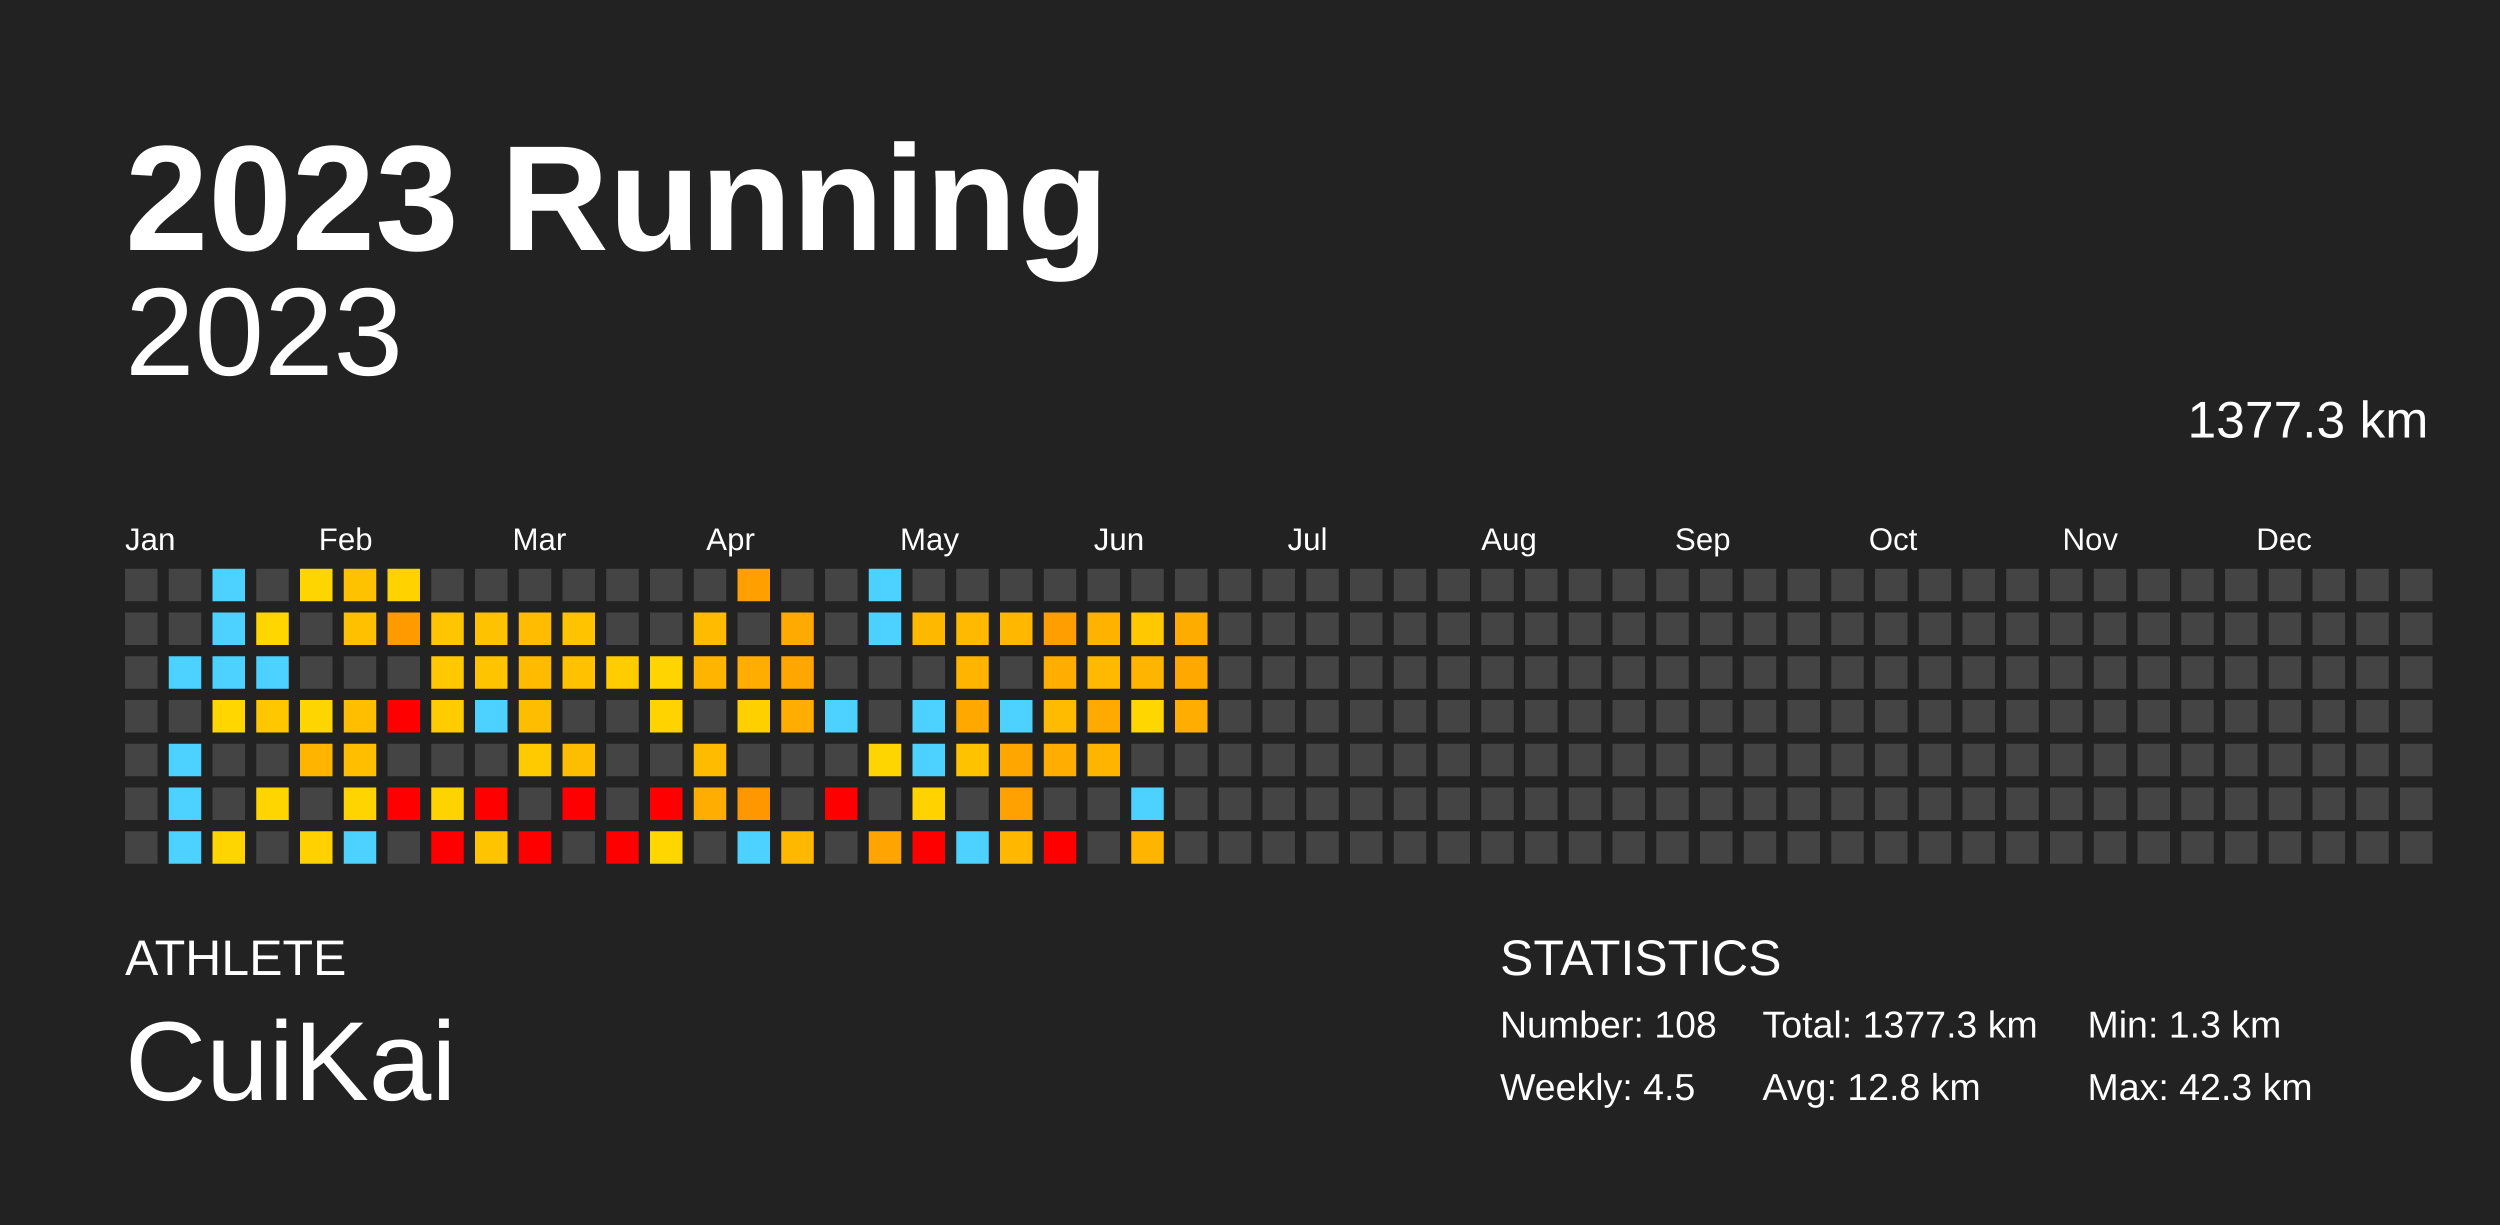
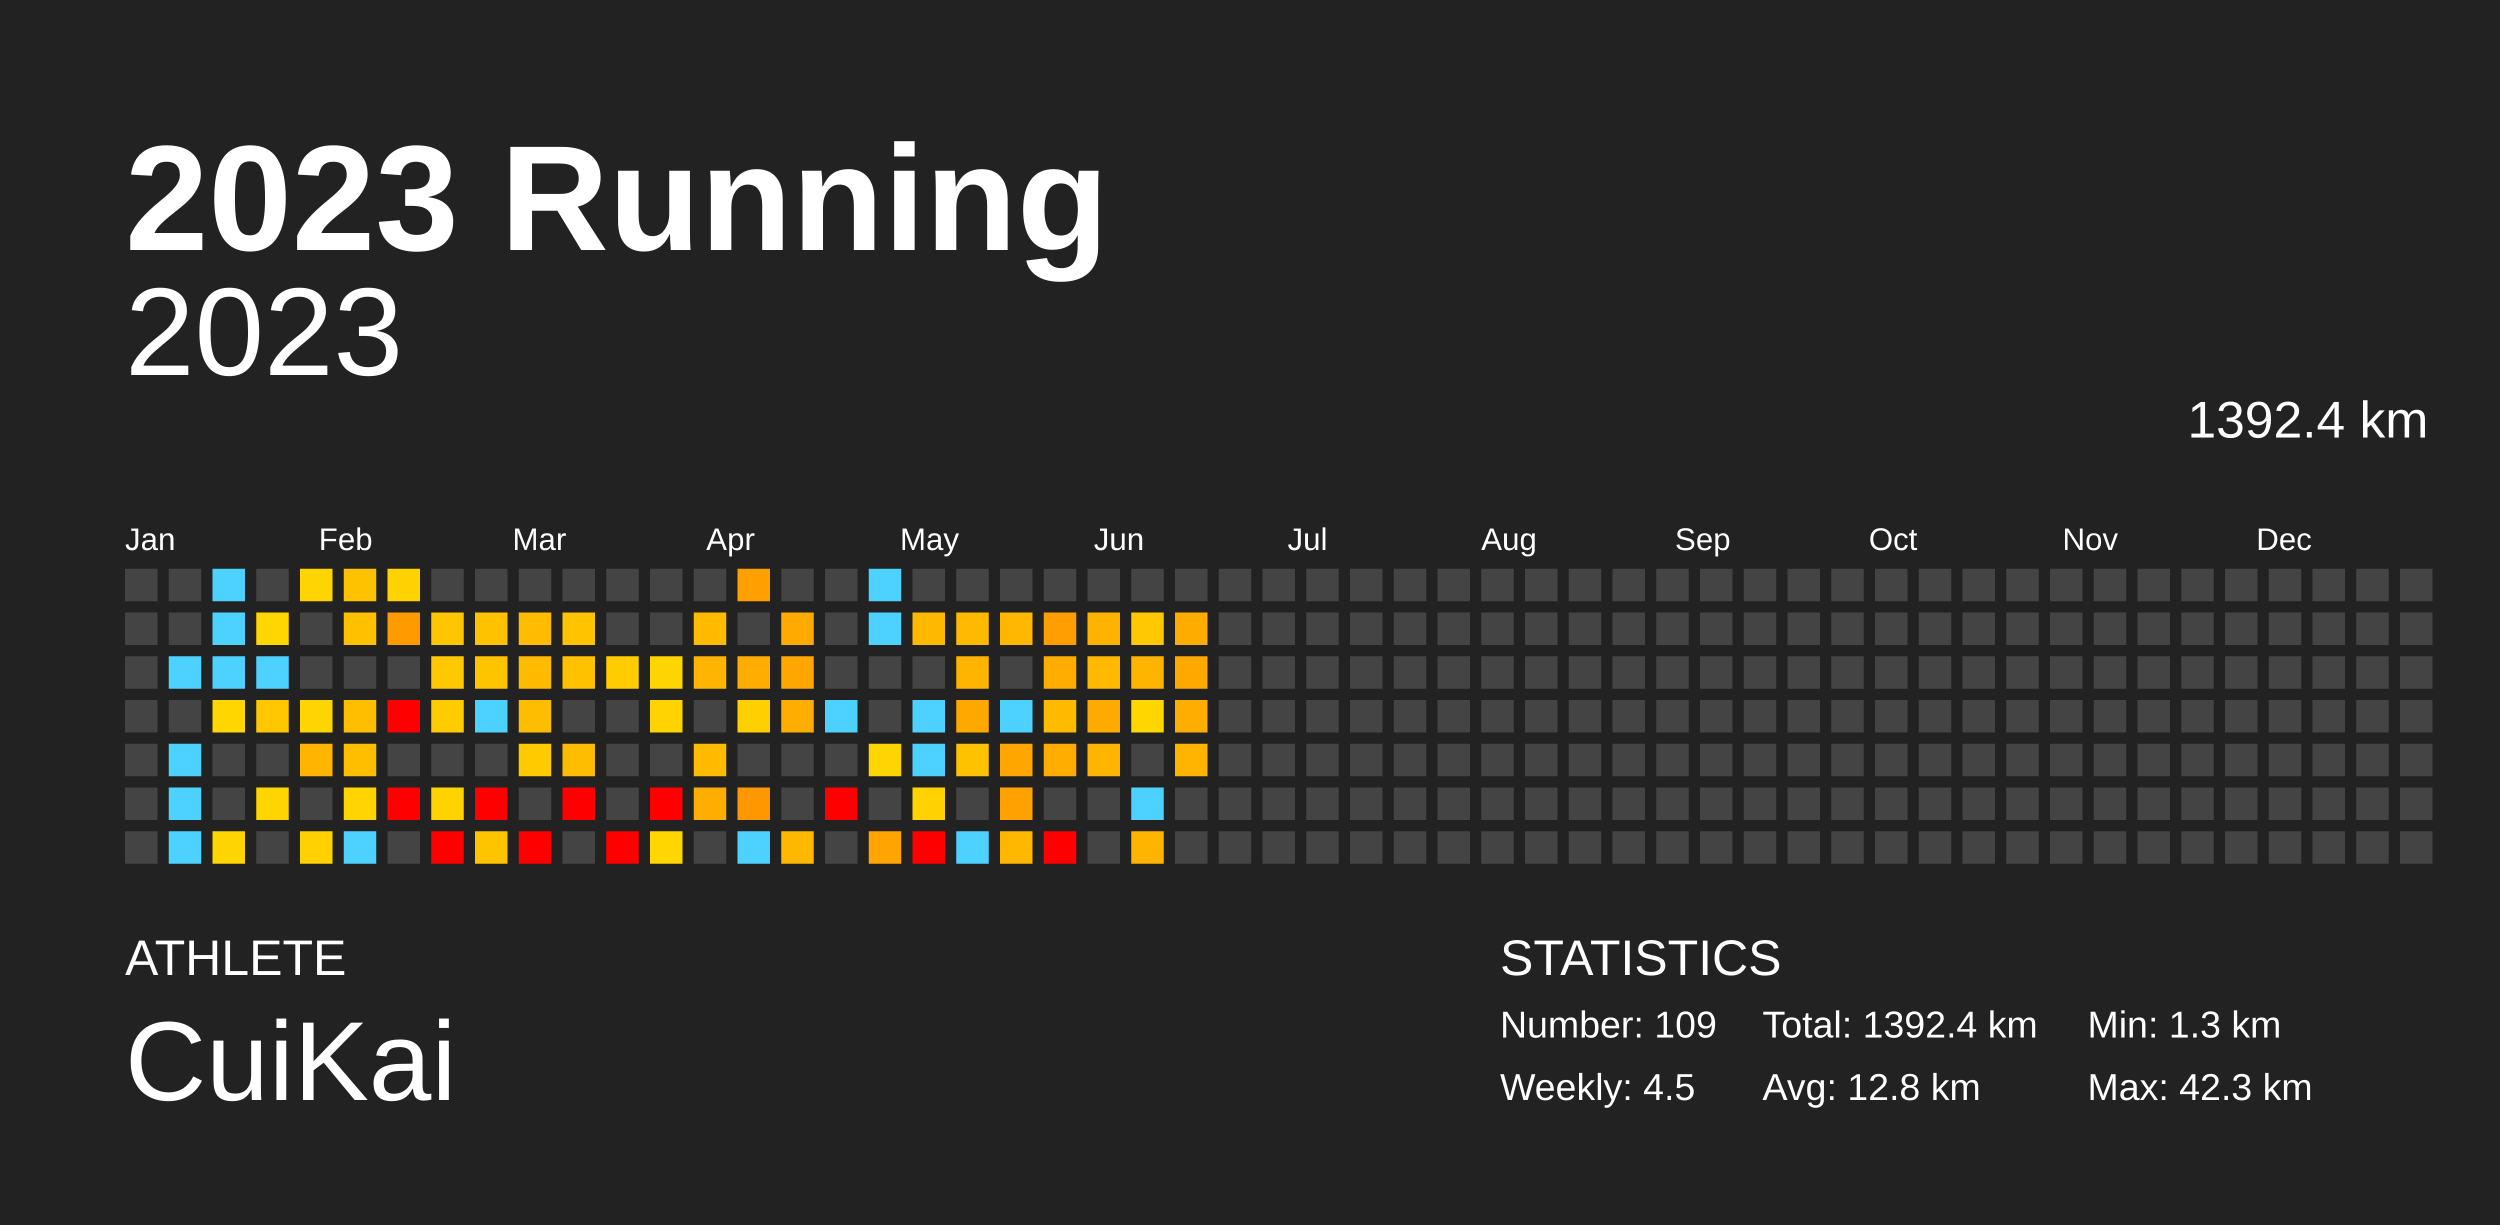
<svg xmlns="http://www.w3.org/2000/svg" baseProfile="full" height="98mm" version="1.1" viewBox="0,0,200,98" width="200mm">
  <defs />
  <rect fill="#222222" height="98" width="200" x="0" y="0" />
  <text fill="#FFFFFF" style="font-size:12px; font-family:Arial; font-weight:bold;" x="10" y="20">2023 Running</text>
  <text fill="#FFFFFF" style="font-size:4px; font-family:Arial" x="10" y="78">ATHLETE</text>
  <text fill="#FFFFFF" style="font-size:9px; font-family:Arial" x="10" y="88">CuiKai</text>
  <text fill="#FFFFFF" style="font-size:4px; font-family:Arial" x="120" y="78">STATISTICS</text>
-   <text fill="#FFFFFF" style="font-size:3px; font-family:Arial" x="120" y="83">Number: 108</text>
+   <text fill="#FFFFFF" style="font-size:3px; font-family:Arial" x="120" y="83">Number: 109</text>
  <text fill="#FFFFFF" style="font-size:3px; font-family:Arial" x="120" y="88">Weekly: 4.5</text>
-   <text fill="#FFFFFF" style="font-size:3px; font-family:Arial" x="141" y="83">Total: 1377.3 km</text>
+   <text fill="#FFFFFF" style="font-size:3px; font-family:Arial" x="141" y="83">Total: 1392.4 km</text>
  <text fill="#FFFFFF" style="font-size:3px; font-family:Arial" x="141" y="88">Avg: 12.8 km</text>
  <text fill="#FFFFFF" style="font-size:3px; font-family:Arial" x="167" y="83">Min: 1.3 km</text>
  <text fill="#FFFFFF" style="font-size:3px; font-family:Arial" x="167" y="88">Max: 42.3 km</text>
  <text alignment-baseline="hanging" fill="#FFFFFF" style="font-size:10.0px; font-family:Arial;" x="10" y="30">2023</text>
-   <text alignment-baseline="hanging" fill="#FFFFFF" style="font-size:4.125px; font-family:Arial;" x="175" y="35">1377.3 km</text>
+   <text alignment-baseline="hanging" fill="#FFFFFF" style="font-size:4.125px; font-family:Arial;" x="175" y="35">1392.4 km</text>
  <text fill="#FFFFFF" style="font-size:2.5px; font-family:Arial" x="10.0" y="44">Jan</text>
  <text fill="#FFFFFF" style="font-size:2.5px; font-family:Arial" x="25.5" y="44">Feb</text>
  <text fill="#FFFFFF" style="font-size:2.5px; font-family:Arial" x="41.0" y="44">Mar</text>
  <text fill="#FFFFFF" style="font-size:2.5px; font-family:Arial" x="56.5" y="44">Apr</text>
  <text fill="#FFFFFF" style="font-size:2.5px; font-family:Arial" x="72.0" y="44">May</text>
  <text fill="#FFFFFF" style="font-size:2.5px; font-family:Arial" x="87.5" y="44">Jun</text>
  <text fill="#FFFFFF" style="font-size:2.5px; font-family:Arial" x="103.0" y="44">Jul</text>
  <text fill="#FFFFFF" style="font-size:2.5px; font-family:Arial" x="118.5" y="44">Aug</text>
  <text fill="#FFFFFF" style="font-size:2.5px; font-family:Arial" x="134.0" y="44">Sep</text>
  <text fill="#FFFFFF" style="font-size:2.5px; font-family:Arial" x="149.5" y="44">Oct</text>
  <text fill="#FFFFFF" style="font-size:2.5px; font-family:Arial" x="165.0" y="44">Nov</text>
  <text fill="#FFFFFF" style="font-size:2.5px; font-family:Arial" x="180.5" y="44">Dec</text>
  <rect fill="#444444" height="2.6" width="2.6" x="10.0" y="45.5" />
  <rect fill="#444444" height="2.6" width="2.6" x="10.0" y="49.0" />
  <rect fill="#444444" height="2.6" width="2.6" x="10.0" y="52.5" />
  <rect fill="#444444" height="2.6" width="2.6" x="10.0" y="56.0" />
  <rect fill="#444444" height="2.6" width="2.6" x="10.0" y="59.5" />
  <rect fill="#444444" height="2.6" width="2.6" x="10.0" y="63.0" />
  <rect fill="#444444" height="2.6" width="2.6" x="10.0" y="66.5" />
  <rect fill="#444444" height="2.6" width="2.6" x="13.5" y="45.5" />
  <rect fill="#444444" height="2.6" width="2.6" x="13.5" y="49.0" />
  <rect fill="#4dd2ff" height="2.6" width="2.6" x="13.5" y="52.5" />
  <rect fill="#444444" height="2.6" width="2.6" x="13.5" y="56.0" />
  <rect fill="#4dd2ff" height="2.6" width="2.6" x="13.5" y="59.5" />
  <rect fill="#4dd2ff" height="2.6" width="2.6" x="13.5" y="63.0" />
  <rect fill="#4dd2ff" height="2.6" width="2.6" x="13.5" y="66.5" />
  <rect fill="#4dd2ff" height="2.6" width="2.6" x="17.0" y="45.5" />
  <rect fill="#4dd2ff" height="2.6" width="2.6" x="17.0" y="49.0" />
  <rect fill="#4dd2ff" height="2.6" width="2.6" x="17.0" y="52.5" />
  <rect fill="#ffd600" height="2.6" width="2.6" x="17.0" y="56.0" />
  <rect fill="#444444" height="2.6" width="2.6" x="17.0" y="59.5" />
  <rect fill="#444444" height="2.6" width="2.6" x="17.0" y="63.0" />
  <rect fill="#ffd500" height="2.6" width="2.6" x="17.0" y="66.5" />
  <rect fill="#444444" height="2.6" width="2.6" x="20.5" y="45.5" />
  <rect fill="#ffd600" height="2.6" width="2.6" x="20.5" y="49.0" />
  <rect fill="#4dd2ff" height="2.6" width="2.6" x="20.5" y="52.5" />
  <rect fill="#ffc700" height="2.6" width="2.6" x="20.5" y="56.0" />
  <rect fill="#444444" height="2.6" width="2.6" x="20.5" y="59.5" />
  <rect fill="#ffd500" height="2.6" width="2.6" x="20.5" y="63.0" />
  <rect fill="#444444" height="2.6" width="2.6" x="20.5" y="66.5" />
  <rect fill="#ffd500" height="2.6" width="2.6" x="24.0" y="45.5" />
  <rect fill="#444444" height="2.6" width="2.6" x="24.0" y="49.0" />
  <rect fill="#444444" height="2.6" width="2.6" x="24.0" y="52.5" />
  <rect fill="#ffd500" height="2.6" width="2.6" x="24.0" y="56.0" />
  <rect fill="#ffb500" height="2.6" width="2.6" x="24.0" y="59.5" />
  <rect fill="#444444" height="2.6" width="2.6" x="24.0" y="63.0" />
  <rect fill="#ffd100" height="2.6" width="2.6" x="24.0" y="66.5" />
  <rect fill="#ffc200" height="2.6" width="2.6" x="27.5" y="45.5" />
  <rect fill="#ffc000" height="2.6" width="2.6" x="27.5" y="49.0" />
  <rect fill="#444444" height="2.6" width="2.6" x="27.5" y="52.5" />
  <rect fill="#ffbf00" height="2.6" width="2.6" x="27.5" y="56.0" />
  <rect fill="#ffbf00" height="2.6" width="2.6" x="27.5" y="59.5" />
  <rect fill="#ffd400" height="2.6" width="2.6" x="27.5" y="63.0" />
  <rect fill="#4dd2ff" height="2.6" width="2.6" x="27.5" y="66.5" />
  <rect fill="#ffd200" height="2.6" width="2.6" x="31.0" y="45.5" />
  <rect fill="#ff9a00" height="2.6" width="2.6" x="31.0" y="49.0" />
  <rect fill="#444444" height="2.6" width="2.6" x="31.0" y="52.5" />
  <rect fill="red" height="2.6" width="2.6" x="31.0" y="56.0" />
  <rect fill="#444444" height="2.6" width="2.6" x="31.0" y="59.5" />
  <rect fill="red" height="2.6" width="2.6" x="31.0" y="63.0" />
  <rect fill="#444444" height="2.6" width="2.6" x="31.0" y="66.5" />
  <rect fill="#444444" height="2.6" width="2.6" x="34.5" y="45.5" />
  <rect fill="#ffc500" height="2.6" width="2.6" x="34.5" y="49.0" />
  <rect fill="#ffc800" height="2.6" width="2.6" x="34.5" y="52.5" />
  <rect fill="#ffcc00" height="2.6" width="2.6" x="34.5" y="56.0" />
  <rect fill="#444444" height="2.6" width="2.6" x="34.5" y="59.5" />
  <rect fill="#ffd300" height="2.6" width="2.6" x="34.5" y="63.0" />
  <rect fill="red" height="2.6" width="2.6" x="34.5" y="66.5" />
  <rect fill="#444444" height="2.6" width="2.6" x="38.0" y="45.5" />
  <rect fill="#ffc200" height="2.6" width="2.6" x="38.0" y="49.0" />
  <rect fill="#ffc400" height="2.6" width="2.6" x="38.0" y="52.5" />
  <rect fill="#4dd2ff" height="2.6" width="2.6" x="38.0" y="56.0" />
  <rect fill="#444444" height="2.6" width="2.6" x="38.0" y="59.5" />
  <rect fill="red" height="2.6" width="2.6" x="38.0" y="63.0" />
  <rect fill="#ffc400" height="2.6" width="2.6" x="38.0" y="66.5" />
  <rect fill="#444444" height="2.6" width="2.6" x="41.5" y="45.5" />
  <rect fill="#ffbc00" height="2.6" width="2.6" x="41.5" y="49.0" />
  <rect fill="#ffbb00" height="2.6" width="2.6" x="41.5" y="52.5" />
  <rect fill="#ffbd00" height="2.6" width="2.6" x="41.5" y="56.0" />
  <rect fill="#ffca00" height="2.6" width="2.6" x="41.5" y="59.5" />
  <rect fill="#444444" height="2.6" width="2.6" x="41.5" y="63.0" />
  <rect fill="red" height="2.6" width="2.6" x="41.5" y="66.5" />
  <rect fill="#444444" height="2.6" width="2.6" x="45.0" y="45.5" />
  <rect fill="#ffc300" height="2.6" width="2.6" x="45.0" y="49.0" />
  <rect fill="#ffc100" height="2.6" width="2.6" x="45.0" y="52.5" />
  <rect fill="#444444" height="2.6" width="2.6" x="45.0" y="56.0" />
  <rect fill="#ffbd00" height="2.6" width="2.6" x="45.0" y="59.5" />
  <rect fill="red" height="2.6" width="2.6" x="45.0" y="63.0" />
  <rect fill="#444444" height="2.6" width="2.6" x="45.0" y="66.5" />
  <rect fill="#444444" height="2.6" width="2.6" x="48.5" y="45.5" />
  <rect fill="#444444" height="2.6" width="2.6" x="48.5" y="49.0" />
  <rect fill="#ffcc00" height="2.6" width="2.6" x="48.5" y="52.5" />
  <rect fill="#444444" height="2.6" width="2.6" x="48.5" y="56.0" />
  <rect fill="#444444" height="2.6" width="2.6" x="48.5" y="59.5" />
  <rect fill="#444444" height="2.6" width="2.6" x="48.5" y="63.0" />
  <rect fill="red" height="2.6" width="2.6" x="48.5" y="66.5" />
  <rect fill="#444444" height="2.6" width="2.6" x="52.0" y="45.5" />
  <rect fill="#444444" height="2.6" width="2.6" x="52.0" y="49.0" />
  <rect fill="#ffd500" height="2.6" width="2.6" x="52.0" y="52.5" />
  <rect fill="#ffd300" height="2.6" width="2.6" x="52.0" y="56.0" />
  <rect fill="#444444" height="2.6" width="2.6" x="52.0" y="59.5" />
  <rect fill="red" height="2.6" width="2.6" x="52.0" y="63.0" />
  <rect fill="#ffd600" height="2.6" width="2.6" x="52.0" y="66.5" />
  <rect fill="#444444" height="2.6" width="2.6" x="55.5" y="45.5" />
  <rect fill="#ffbb00" height="2.6" width="2.6" x="55.5" y="49.0" />
  <rect fill="#ffb500" height="2.6" width="2.6" x="55.5" y="52.5" />
  <rect fill="#444444" height="2.6" width="2.6" x="55.5" y="56.0" />
  <rect fill="#ffbb00" height="2.6" width="2.6" x="55.5" y="59.5" />
  <rect fill="#ffad00" height="2.6" width="2.6" x="55.5" y="63.0" />
  <rect fill="#444444" height="2.6" width="2.6" x="55.5" y="66.5" />
  <rect fill="#ffa000" height="2.6" width="2.6" x="59.0" y="45.5" />
  <rect fill="#444444" height="2.6" width="2.6" x="59.0" y="49.0" />
  <rect fill="#ffad00" height="2.6" width="2.6" x="59.0" y="52.5" />
  <rect fill="#ffd000" height="2.6" width="2.6" x="59.0" y="56.0" />
  <rect fill="#444444" height="2.6" width="2.6" x="59.0" y="59.5" />
  <rect fill="#ff9800" height="2.6" width="2.6" x="59.0" y="63.0" />
  <rect fill="#4dd2ff" height="2.6" width="2.6" x="59.0" y="66.5" />
  <rect fill="#444444" height="2.6" width="2.6" x="62.5" y="45.5" />
  <rect fill="#ffaa00" height="2.6" width="2.6" x="62.5" y="49.0" />
  <rect fill="#ffa700" height="2.6" width="2.6" x="62.5" y="52.5" />
  <rect fill="#ffad00" height="2.6" width="2.6" x="62.5" y="56.0" />
  <rect fill="#444444" height="2.6" width="2.6" x="62.5" y="59.5" />
  <rect fill="#444444" height="2.6" width="2.6" x="62.5" y="63.0" />
  <rect fill="#ffb800" height="2.6" width="2.6" x="62.5" y="66.5" />
  <rect fill="#444444" height="2.6" width="2.6" x="66.0" y="45.5" />
  <rect fill="#444444" height="2.6" width="2.6" x="66.0" y="49.0" />
  <rect fill="#444444" height="2.6" width="2.6" x="66.0" y="52.5" />
  <rect fill="#4dd2ff" height="2.6" width="2.6" x="66.0" y="56.0" />
  <rect fill="#444444" height="2.6" width="2.6" x="66.0" y="59.5" />
  <rect fill="red" height="2.6" width="2.6" x="66.0" y="63.0" />
  <rect fill="#444444" height="2.6" width="2.6" x="66.0" y="66.5" />
  <rect fill="#4dd2ff" height="2.6" width="2.6" x="69.5" y="45.5" />
  <rect fill="#4dd2ff" height="2.6" width="2.6" x="69.5" y="49.0" />
  <rect fill="#444444" height="2.6" width="2.6" x="69.5" y="52.5" />
  <rect fill="#444444" height="2.6" width="2.6" x="69.5" y="56.0" />
  <rect fill="#ffd500" height="2.6" width="2.6" x="69.5" y="59.5" />
  <rect fill="#444444" height="2.6" width="2.6" x="69.5" y="63.0" />
  <rect fill="#ffa400" height="2.6" width="2.6" x="69.5" y="66.5" />
  <rect fill="#444444" height="2.6" width="2.6" x="73.0" y="45.5" />
  <rect fill="#ffb800" height="2.6" width="2.6" x="73.0" y="49.0" />
  <rect fill="#444444" height="2.6" width="2.6" x="73.0" y="52.5" />
  <rect fill="#4dd2ff" height="2.6" width="2.6" x="73.0" y="56.0" />
  <rect fill="#4dd2ff" height="2.6" width="2.6" x="73.0" y="59.5" />
  <rect fill="#ffd200" height="2.6" width="2.6" x="73.0" y="63.0" />
  <rect fill="red" height="2.6" width="2.6" x="73.0" y="66.5" />
  <rect fill="#444444" height="2.6" width="2.6" x="76.5" y="45.5" />
  <rect fill="#ffba00" height="2.6" width="2.6" x="76.5" y="49.0" />
  <rect fill="#ffb500" height="2.6" width="2.6" x="76.5" y="52.5" />
  <rect fill="#ffa900" height="2.6" width="2.6" x="76.5" y="56.0" />
  <rect fill="#ffc200" height="2.6" width="2.6" x="76.5" y="59.5" />
  <rect fill="#444444" height="2.6" width="2.6" x="76.5" y="63.0" />
  <rect fill="#4dd2ff" height="2.6" width="2.6" x="76.5" y="66.5" />
  <rect fill="#444444" height="2.6" width="2.6" x="80.0" y="45.5" />
  <rect fill="#ffb700" height="2.6" width="2.6" x="80.0" y="49.0" />
  <rect fill="#444444" height="2.6" width="2.6" x="80.0" y="52.5" />
  <rect fill="#4dd2ff" height="2.6" width="2.6" x="80.0" y="56.0" />
  <rect fill="#ffa700" height="2.6" width="2.6" x="80.0" y="59.5" />
  <rect fill="#ffa100" height="2.6" width="2.6" x="80.0" y="63.0" />
  <rect fill="#ffb700" height="2.6" width="2.6" x="80.0" y="66.5" />
  <rect fill="#444444" height="2.6" width="2.6" x="83.5" y="45.5" />
  <rect fill="#ff9e00" height="2.6" width="2.6" x="83.5" y="49.0" />
  <rect fill="#ffae00" height="2.6" width="2.6" x="83.5" y="52.5" />
  <rect fill="#ffbb00" height="2.6" width="2.6" x="83.5" y="56.0" />
  <rect fill="#ffad00" height="2.6" width="2.6" x="83.5" y="59.5" />
  <rect fill="#444444" height="2.6" width="2.6" x="83.5" y="63.0" />
  <rect fill="red" height="2.6" width="2.6" x="83.5" y="66.5" />
  <rect fill="#444444" height="2.6" width="2.6" x="87.0" y="45.5" />
  <rect fill="#ffb200" height="2.6" width="2.6" x="87.0" y="49.0" />
  <rect fill="#ffba00" height="2.6" width="2.6" x="87.0" y="52.5" />
  <rect fill="#ffaa00" height="2.6" width="2.6" x="87.0" y="56.0" />
  <rect fill="#ffb500" height="2.6" width="2.6" x="87.0" y="59.5" />
  <rect fill="#444444" height="2.6" width="2.6" x="87.0" y="63.0" />
  <rect fill="#444444" height="2.6" width="2.6" x="87.0" y="66.5" />
  <rect fill="#444444" height="2.6" width="2.6" x="90.5" y="45.5" />
  <rect fill="#ffc800" height="2.6" width="2.6" x="90.5" y="49.0" />
  <rect fill="#ffb400" height="2.6" width="2.6" x="90.5" y="52.5" />
  <rect fill="#ffd600" height="2.6" width="2.6" x="90.5" y="56.0" />
  <rect fill="#444444" height="2.6" width="2.6" x="90.5" y="59.5" />
  <rect fill="#4dd2ff" height="2.6" width="2.6" x="90.5" y="63.0" />
  <rect fill="#ffb400" height="2.6" width="2.6" x="90.5" y="66.5" />
  <rect fill="#444444" height="2.6" width="2.6" x="94.0" y="45.5" />
  <rect fill="#ffac00" height="2.6" width="2.6" x="94.0" y="49.0" />
  <rect fill="#ffa900" height="2.6" width="2.6" x="94.0" y="52.5" />
  <rect fill="#ffad00" height="2.6" width="2.6" x="94.0" y="56.0" />
-   <rect fill="#444444" height="2.6" width="2.6" x="94.0" y="59.5" />
+   <rect fill="#ffb500" height="2.6" width="2.6" x="94.0" y="59.5" />
  <rect fill="#444444" height="2.6" width="2.6" x="94.0" y="63.0" />
  <rect fill="#444444" height="2.6" width="2.6" x="94.0" y="66.5" />
  <rect fill="#444444" height="2.6" width="2.6" x="97.5" y="45.5" />
  <rect fill="#444444" height="2.6" width="2.6" x="97.5" y="49.0" />
  <rect fill="#444444" height="2.6" width="2.6" x="97.5" y="52.5" />
  <rect fill="#444444" height="2.6" width="2.6" x="97.5" y="56.0" />
  <rect fill="#444444" height="2.6" width="2.6" x="97.5" y="59.5" />
  <rect fill="#444444" height="2.6" width="2.6" x="97.5" y="63.0" />
  <rect fill="#444444" height="2.6" width="2.6" x="97.5" y="66.5" />
  <rect fill="#444444" height="2.6" width="2.6" x="101.0" y="45.5" />
  <rect fill="#444444" height="2.6" width="2.6" x="101.0" y="49.0" />
  <rect fill="#444444" height="2.6" width="2.6" x="101.0" y="52.5" />
  <rect fill="#444444" height="2.6" width="2.6" x="101.0" y="56.0" />
  <rect fill="#444444" height="2.6" width="2.6" x="101.0" y="59.5" />
  <rect fill="#444444" height="2.6" width="2.6" x="101.0" y="63.0" />
  <rect fill="#444444" height="2.6" width="2.6" x="101.0" y="66.5" />
  <rect fill="#444444" height="2.6" width="2.6" x="104.5" y="45.5" />
  <rect fill="#444444" height="2.6" width="2.6" x="104.5" y="49.0" />
  <rect fill="#444444" height="2.6" width="2.6" x="104.5" y="52.5" />
  <rect fill="#444444" height="2.6" width="2.6" x="104.5" y="56.0" />
  <rect fill="#444444" height="2.6" width="2.6" x="104.5" y="59.5" />
  <rect fill="#444444" height="2.6" width="2.6" x="104.5" y="63.0" />
  <rect fill="#444444" height="2.6" width="2.6" x="104.5" y="66.5" />
  <rect fill="#444444" height="2.6" width="2.6" x="108.0" y="45.5" />
  <rect fill="#444444" height="2.6" width="2.6" x="108.0" y="49.0" />
  <rect fill="#444444" height="2.6" width="2.6" x="108.0" y="52.5" />
  <rect fill="#444444" height="2.6" width="2.6" x="108.0" y="56.0" />
  <rect fill="#444444" height="2.6" width="2.6" x="108.0" y="59.5" />
  <rect fill="#444444" height="2.6" width="2.6" x="108.0" y="63.0" />
  <rect fill="#444444" height="2.6" width="2.6" x="108.0" y="66.5" />
  <rect fill="#444444" height="2.6" width="2.6" x="111.5" y="45.5" />
  <rect fill="#444444" height="2.6" width="2.6" x="111.5" y="49.0" />
  <rect fill="#444444" height="2.6" width="2.6" x="111.5" y="52.5" />
  <rect fill="#444444" height="2.6" width="2.6" x="111.5" y="56.0" />
  <rect fill="#444444" height="2.6" width="2.6" x="111.5" y="59.5" />
  <rect fill="#444444" height="2.6" width="2.6" x="111.5" y="63.0" />
  <rect fill="#444444" height="2.6" width="2.6" x="111.5" y="66.5" />
  <rect fill="#444444" height="2.6" width="2.6" x="115.0" y="45.5" />
  <rect fill="#444444" height="2.6" width="2.6" x="115.0" y="49.0" />
  <rect fill="#444444" height="2.6" width="2.6" x="115.0" y="52.5" />
  <rect fill="#444444" height="2.6" width="2.6" x="115.0" y="56.0" />
  <rect fill="#444444" height="2.6" width="2.6" x="115.0" y="59.5" />
  <rect fill="#444444" height="2.6" width="2.6" x="115.0" y="63.0" />
  <rect fill="#444444" height="2.6" width="2.6" x="115.0" y="66.5" />
  <rect fill="#444444" height="2.6" width="2.6" x="118.5" y="45.5" />
  <rect fill="#444444" height="2.6" width="2.6" x="118.5" y="49.0" />
  <rect fill="#444444" height="2.6" width="2.6" x="118.5" y="52.5" />
  <rect fill="#444444" height="2.6" width="2.6" x="118.5" y="56.0" />
  <rect fill="#444444" height="2.6" width="2.6" x="118.5" y="59.5" />
  <rect fill="#444444" height="2.6" width="2.6" x="118.5" y="63.0" />
  <rect fill="#444444" height="2.6" width="2.6" x="118.5" y="66.5" />
  <rect fill="#444444" height="2.6" width="2.6" x="122.0" y="45.5" />
  <rect fill="#444444" height="2.6" width="2.6" x="122.0" y="49.0" />
  <rect fill="#444444" height="2.6" width="2.6" x="122.0" y="52.5" />
  <rect fill="#444444" height="2.6" width="2.6" x="122.0" y="56.0" />
  <rect fill="#444444" height="2.6" width="2.6" x="122.0" y="59.5" />
  <rect fill="#444444" height="2.6" width="2.6" x="122.0" y="63.0" />
  <rect fill="#444444" height="2.6" width="2.6" x="122.0" y="66.5" />
  <rect fill="#444444" height="2.6" width="2.6" x="125.5" y="45.5" />
  <rect fill="#444444" height="2.6" width="2.6" x="125.5" y="49.0" />
  <rect fill="#444444" height="2.6" width="2.6" x="125.5" y="52.5" />
  <rect fill="#444444" height="2.6" width="2.6" x="125.5" y="56.0" />
  <rect fill="#444444" height="2.6" width="2.6" x="125.5" y="59.5" />
  <rect fill="#444444" height="2.6" width="2.6" x="125.5" y="63.0" />
  <rect fill="#444444" height="2.6" width="2.6" x="125.5" y="66.5" />
  <rect fill="#444444" height="2.6" width="2.6" x="129.0" y="45.5" />
  <rect fill="#444444" height="2.6" width="2.6" x="129.0" y="49.0" />
  <rect fill="#444444" height="2.6" width="2.6" x="129.0" y="52.5" />
  <rect fill="#444444" height="2.6" width="2.6" x="129.0" y="56.0" />
  <rect fill="#444444" height="2.6" width="2.6" x="129.0" y="59.5" />
  <rect fill="#444444" height="2.6" width="2.6" x="129.0" y="63.0" />
  <rect fill="#444444" height="2.6" width="2.6" x="129.0" y="66.5" />
  <rect fill="#444444" height="2.6" width="2.6" x="132.5" y="45.5" />
  <rect fill="#444444" height="2.6" width="2.6" x="132.5" y="49.0" />
  <rect fill="#444444" height="2.6" width="2.6" x="132.5" y="52.5" />
  <rect fill="#444444" height="2.6" width="2.6" x="132.5" y="56.0" />
  <rect fill="#444444" height="2.6" width="2.6" x="132.5" y="59.5" />
  <rect fill="#444444" height="2.6" width="2.6" x="132.5" y="63.0" />
  <rect fill="#444444" height="2.6" width="2.6" x="132.5" y="66.5" />
  <rect fill="#444444" height="2.6" width="2.6" x="136.0" y="45.5" />
  <rect fill="#444444" height="2.6" width="2.6" x="136.0" y="49.0" />
  <rect fill="#444444" height="2.6" width="2.6" x="136.0" y="52.5" />
  <rect fill="#444444" height="2.6" width="2.6" x="136.0" y="56.0" />
  <rect fill="#444444" height="2.6" width="2.6" x="136.0" y="59.5" />
  <rect fill="#444444" height="2.6" width="2.6" x="136.0" y="63.0" />
  <rect fill="#444444" height="2.6" width="2.6" x="136.0" y="66.5" />
  <rect fill="#444444" height="2.6" width="2.6" x="139.5" y="45.5" />
  <rect fill="#444444" height="2.6" width="2.6" x="139.5" y="49.0" />
  <rect fill="#444444" height="2.6" width="2.6" x="139.5" y="52.5" />
  <rect fill="#444444" height="2.6" width="2.6" x="139.5" y="56.0" />
  <rect fill="#444444" height="2.6" width="2.6" x="139.5" y="59.5" />
  <rect fill="#444444" height="2.6" width="2.6" x="139.5" y="63.0" />
  <rect fill="#444444" height="2.6" width="2.6" x="139.5" y="66.5" />
  <rect fill="#444444" height="2.6" width="2.6" x="143.0" y="45.5" />
  <rect fill="#444444" height="2.6" width="2.6" x="143.0" y="49.0" />
  <rect fill="#444444" height="2.6" width="2.6" x="143.0" y="52.5" />
  <rect fill="#444444" height="2.6" width="2.6" x="143.0" y="56.0" />
  <rect fill="#444444" height="2.6" width="2.6" x="143.0" y="59.5" />
  <rect fill="#444444" height="2.6" width="2.6" x="143.0" y="63.0" />
  <rect fill="#444444" height="2.6" width="2.6" x="143.0" y="66.5" />
  <rect fill="#444444" height="2.6" width="2.6" x="146.5" y="45.5" />
  <rect fill="#444444" height="2.6" width="2.6" x="146.5" y="49.0" />
  <rect fill="#444444" height="2.6" width="2.6" x="146.5" y="52.5" />
  <rect fill="#444444" height="2.6" width="2.6" x="146.5" y="56.0" />
  <rect fill="#444444" height="2.6" width="2.6" x="146.5" y="59.5" />
  <rect fill="#444444" height="2.6" width="2.6" x="146.5" y="63.0" />
  <rect fill="#444444" height="2.6" width="2.6" x="146.5" y="66.5" />
  <rect fill="#444444" height="2.6" width="2.6" x="150.0" y="45.5" />
  <rect fill="#444444" height="2.6" width="2.6" x="150.0" y="49.0" />
  <rect fill="#444444" height="2.6" width="2.6" x="150.0" y="52.5" />
  <rect fill="#444444" height="2.6" width="2.6" x="150.0" y="56.0" />
  <rect fill="#444444" height="2.6" width="2.6" x="150.0" y="59.5" />
  <rect fill="#444444" height="2.6" width="2.6" x="150.0" y="63.0" />
  <rect fill="#444444" height="2.6" width="2.6" x="150.0" y="66.5" />
  <rect fill="#444444" height="2.6" width="2.6" x="153.5" y="45.5" />
  <rect fill="#444444" height="2.6" width="2.6" x="153.5" y="49.0" />
  <rect fill="#444444" height="2.6" width="2.6" x="153.5" y="52.5" />
  <rect fill="#444444" height="2.6" width="2.6" x="153.5" y="56.0" />
  <rect fill="#444444" height="2.6" width="2.6" x="153.5" y="59.5" />
  <rect fill="#444444" height="2.6" width="2.6" x="153.5" y="63.0" />
  <rect fill="#444444" height="2.6" width="2.6" x="153.5" y="66.5" />
  <rect fill="#444444" height="2.6" width="2.6" x="157.0" y="45.5" />
  <rect fill="#444444" height="2.6" width="2.6" x="157.0" y="49.0" />
  <rect fill="#444444" height="2.6" width="2.6" x="157.0" y="52.5" />
  <rect fill="#444444" height="2.6" width="2.6" x="157.0" y="56.0" />
  <rect fill="#444444" height="2.6" width="2.6" x="157.0" y="59.5" />
  <rect fill="#444444" height="2.6" width="2.6" x="157.0" y="63.0" />
  <rect fill="#444444" height="2.6" width="2.6" x="157.0" y="66.5" />
  <rect fill="#444444" height="2.6" width="2.6" x="160.5" y="45.5" />
  <rect fill="#444444" height="2.6" width="2.6" x="160.5" y="49.0" />
  <rect fill="#444444" height="2.6" width="2.6" x="160.5" y="52.5" />
  <rect fill="#444444" height="2.6" width="2.6" x="160.5" y="56.0" />
  <rect fill="#444444" height="2.6" width="2.6" x="160.5" y="59.5" />
  <rect fill="#444444" height="2.6" width="2.6" x="160.5" y="63.0" />
  <rect fill="#444444" height="2.6" width="2.6" x="160.5" y="66.5" />
  <rect fill="#444444" height="2.6" width="2.6" x="164.0" y="45.5" />
  <rect fill="#444444" height="2.6" width="2.6" x="164.0" y="49.0" />
  <rect fill="#444444" height="2.6" width="2.6" x="164.0" y="52.5" />
  <rect fill="#444444" height="2.6" width="2.6" x="164.0" y="56.0" />
  <rect fill="#444444" height="2.6" width="2.6" x="164.0" y="59.5" />
  <rect fill="#444444" height="2.6" width="2.6" x="164.0" y="63.0" />
  <rect fill="#444444" height="2.6" width="2.6" x="164.0" y="66.5" />
  <rect fill="#444444" height="2.6" width="2.6" x="167.5" y="45.5" />
  <rect fill="#444444" height="2.6" width="2.6" x="167.5" y="49.0" />
  <rect fill="#444444" height="2.6" width="2.6" x="167.5" y="52.5" />
  <rect fill="#444444" height="2.6" width="2.6" x="167.5" y="56.0" />
  <rect fill="#444444" height="2.6" width="2.6" x="167.5" y="59.5" />
  <rect fill="#444444" height="2.6" width="2.6" x="167.5" y="63.0" />
  <rect fill="#444444" height="2.6" width="2.6" x="167.5" y="66.5" />
  <rect fill="#444444" height="2.6" width="2.6" x="171.0" y="45.5" />
  <rect fill="#444444" height="2.6" width="2.6" x="171.0" y="49.0" />
  <rect fill="#444444" height="2.6" width="2.6" x="171.0" y="52.5" />
  <rect fill="#444444" height="2.6" width="2.6" x="171.0" y="56.0" />
  <rect fill="#444444" height="2.6" width="2.6" x="171.0" y="59.5" />
  <rect fill="#444444" height="2.6" width="2.6" x="171.0" y="63.0" />
  <rect fill="#444444" height="2.6" width="2.6" x="171.0" y="66.5" />
  <rect fill="#444444" height="2.6" width="2.6" x="174.5" y="45.5" />
  <rect fill="#444444" height="2.6" width="2.6" x="174.5" y="49.0" />
  <rect fill="#444444" height="2.6" width="2.6" x="174.5" y="52.5" />
  <rect fill="#444444" height="2.6" width="2.6" x="174.5" y="56.0" />
  <rect fill="#444444" height="2.6" width="2.6" x="174.5" y="59.5" />
  <rect fill="#444444" height="2.6" width="2.6" x="174.5" y="63.0" />
  <rect fill="#444444" height="2.6" width="2.6" x="174.5" y="66.5" />
  <rect fill="#444444" height="2.6" width="2.6" x="178.0" y="45.5" />
  <rect fill="#444444" height="2.6" width="2.6" x="178.0" y="49.0" />
  <rect fill="#444444" height="2.6" width="2.6" x="178.0" y="52.5" />
  <rect fill="#444444" height="2.6" width="2.6" x="178.0" y="56.0" />
  <rect fill="#444444" height="2.6" width="2.6" x="178.0" y="59.5" />
  <rect fill="#444444" height="2.6" width="2.6" x="178.0" y="63.0" />
  <rect fill="#444444" height="2.6" width="2.6" x="178.0" y="66.5" />
  <rect fill="#444444" height="2.6" width="2.6" x="181.5" y="45.5" />
  <rect fill="#444444" height="2.6" width="2.6" x="181.5" y="49.0" />
  <rect fill="#444444" height="2.6" width="2.6" x="181.5" y="52.5" />
  <rect fill="#444444" height="2.6" width="2.6" x="181.5" y="56.0" />
  <rect fill="#444444" height="2.6" width="2.6" x="181.5" y="59.5" />
  <rect fill="#444444" height="2.6" width="2.6" x="181.5" y="63.0" />
  <rect fill="#444444" height="2.6" width="2.6" x="181.5" y="66.5" />
  <rect fill="#444444" height="2.6" width="2.6" x="185.0" y="45.5" />
  <rect fill="#444444" height="2.6" width="2.6" x="185.0" y="49.0" />
  <rect fill="#444444" height="2.6" width="2.6" x="185.0" y="52.5" />
  <rect fill="#444444" height="2.6" width="2.6" x="185.0" y="56.0" />
  <rect fill="#444444" height="2.6" width="2.6" x="185.0" y="59.5" />
  <rect fill="#444444" height="2.6" width="2.6" x="185.0" y="63.0" />
  <rect fill="#444444" height="2.6" width="2.6" x="185.0" y="66.5" />
  <rect fill="#444444" height="2.6" width="2.6" x="188.5" y="45.5" />
  <rect fill="#444444" height="2.6" width="2.6" x="188.5" y="49.0" />
  <rect fill="#444444" height="2.6" width="2.6" x="188.5" y="52.5" />
  <rect fill="#444444" height="2.6" width="2.6" x="188.5" y="56.0" />
  <rect fill="#444444" height="2.6" width="2.6" x="188.5" y="59.5" />
  <rect fill="#444444" height="2.6" width="2.6" x="188.5" y="63.0" />
  <rect fill="#444444" height="2.6" width="2.6" x="188.5" y="66.5" />
  <rect fill="#444444" height="2.6" width="2.6" x="192.0" y="45.5" />
  <rect fill="#444444" height="2.6" width="2.6" x="192.0" y="49.0" />
  <rect fill="#444444" height="2.6" width="2.6" x="192.0" y="52.5" />
  <rect fill="#444444" height="2.6" width="2.6" x="192.0" y="56.0" />
  <rect fill="#444444" height="2.6" width="2.6" x="192.0" y="59.5" />
  <rect fill="#444444" height="2.6" width="2.6" x="192.0" y="63.0" />
  <rect fill="#444444" height="2.6" width="2.6" x="192.0" y="66.5" />
</svg>
